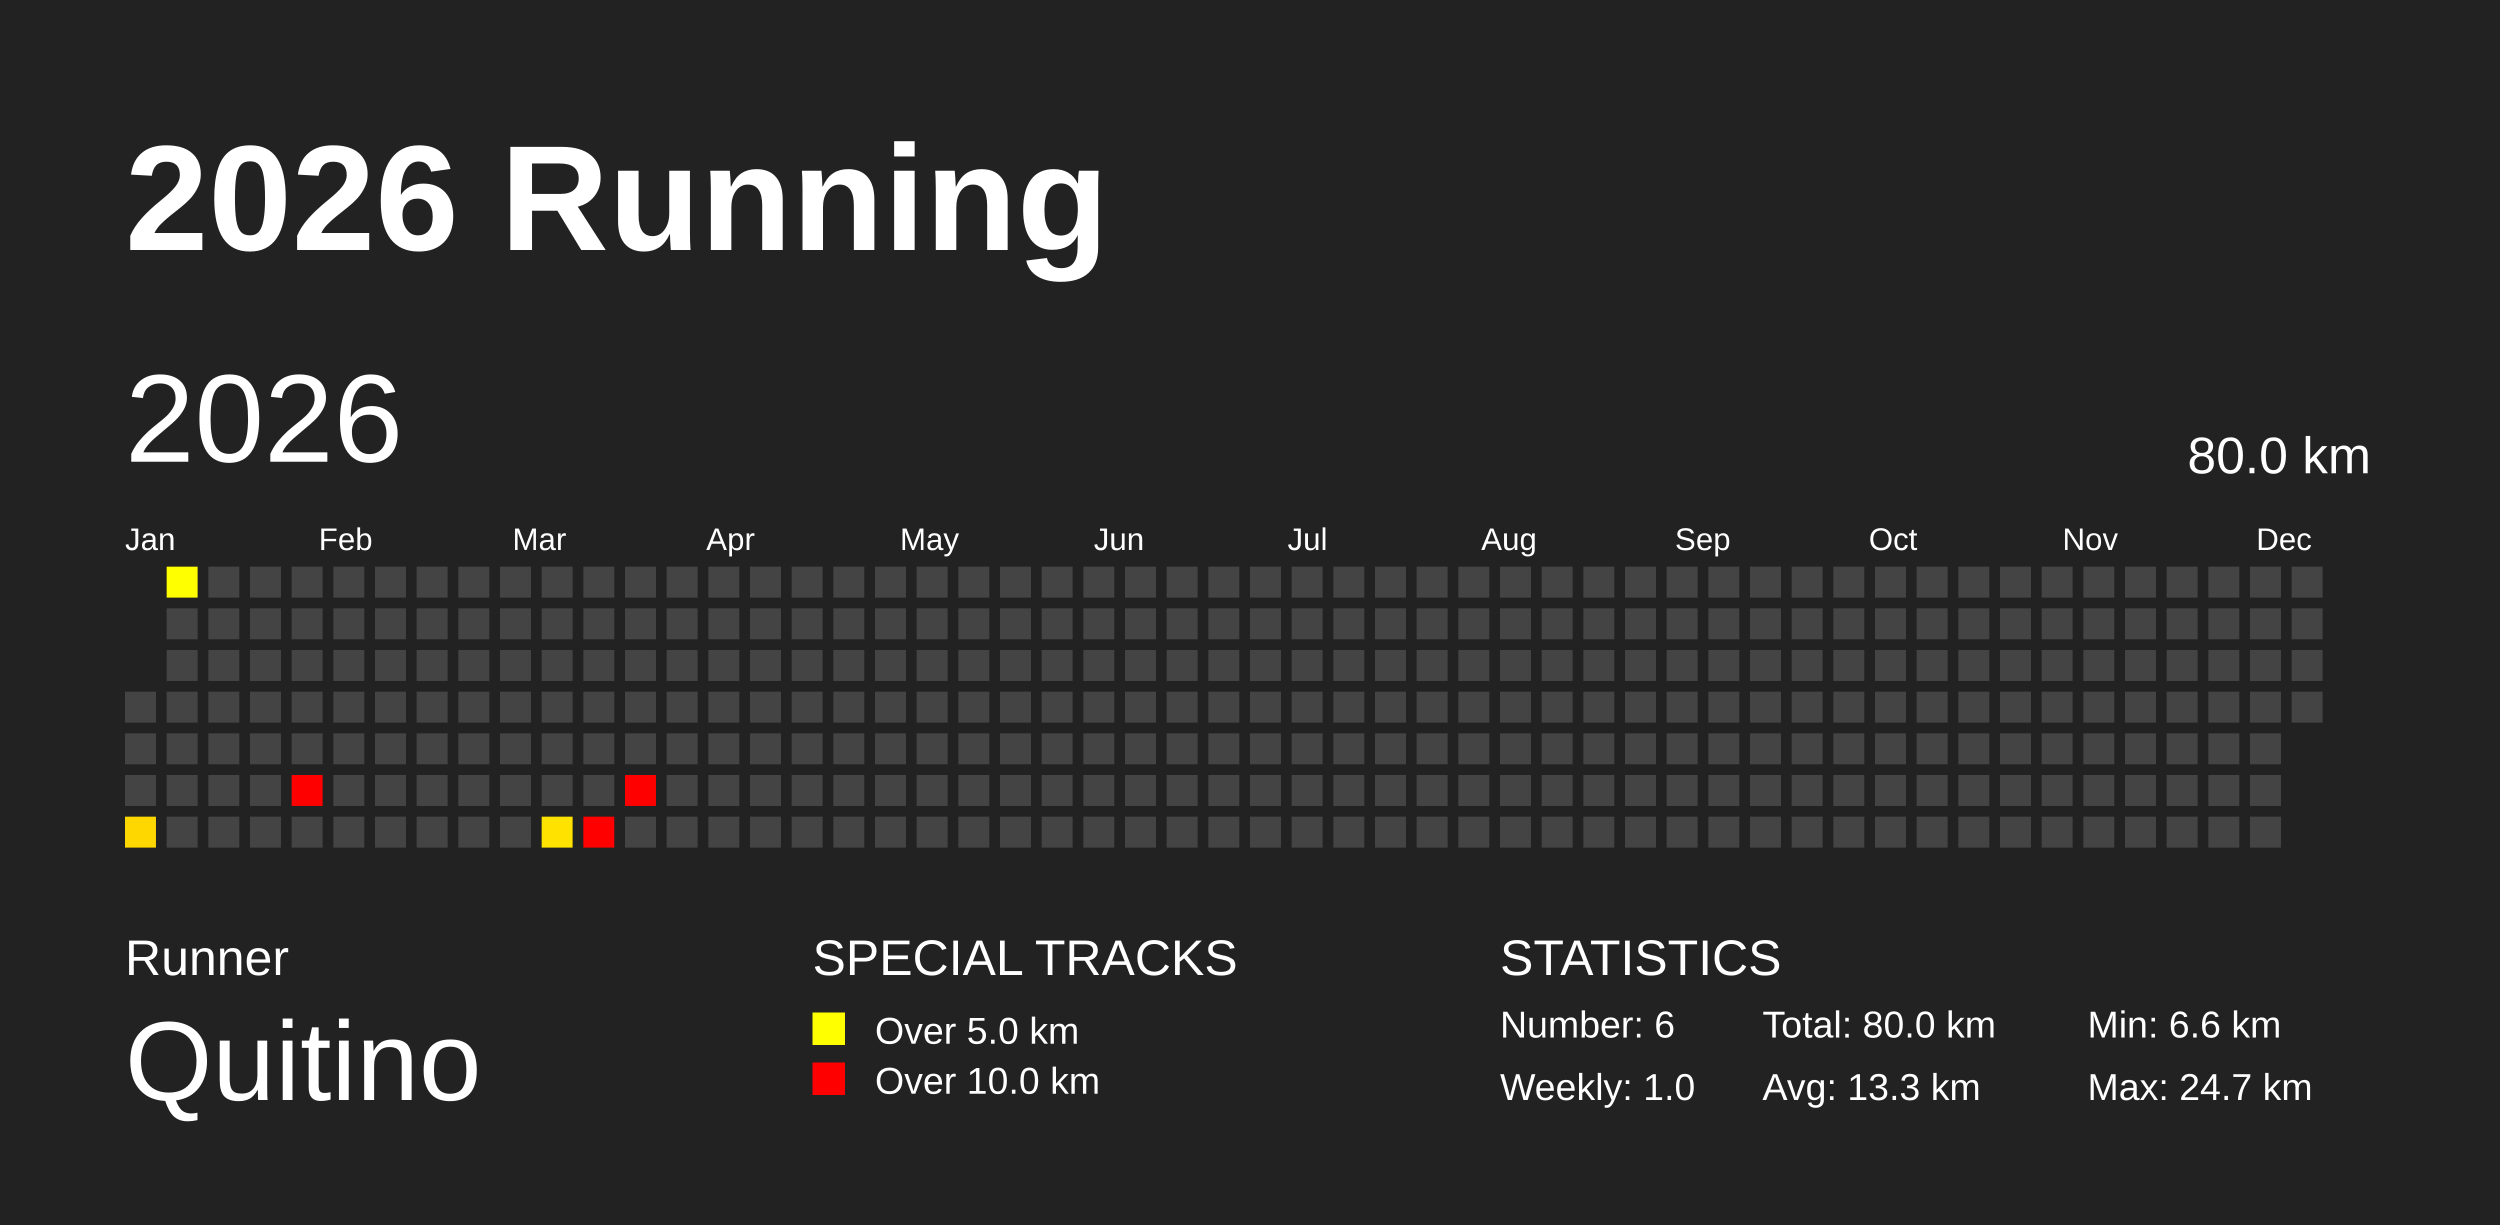
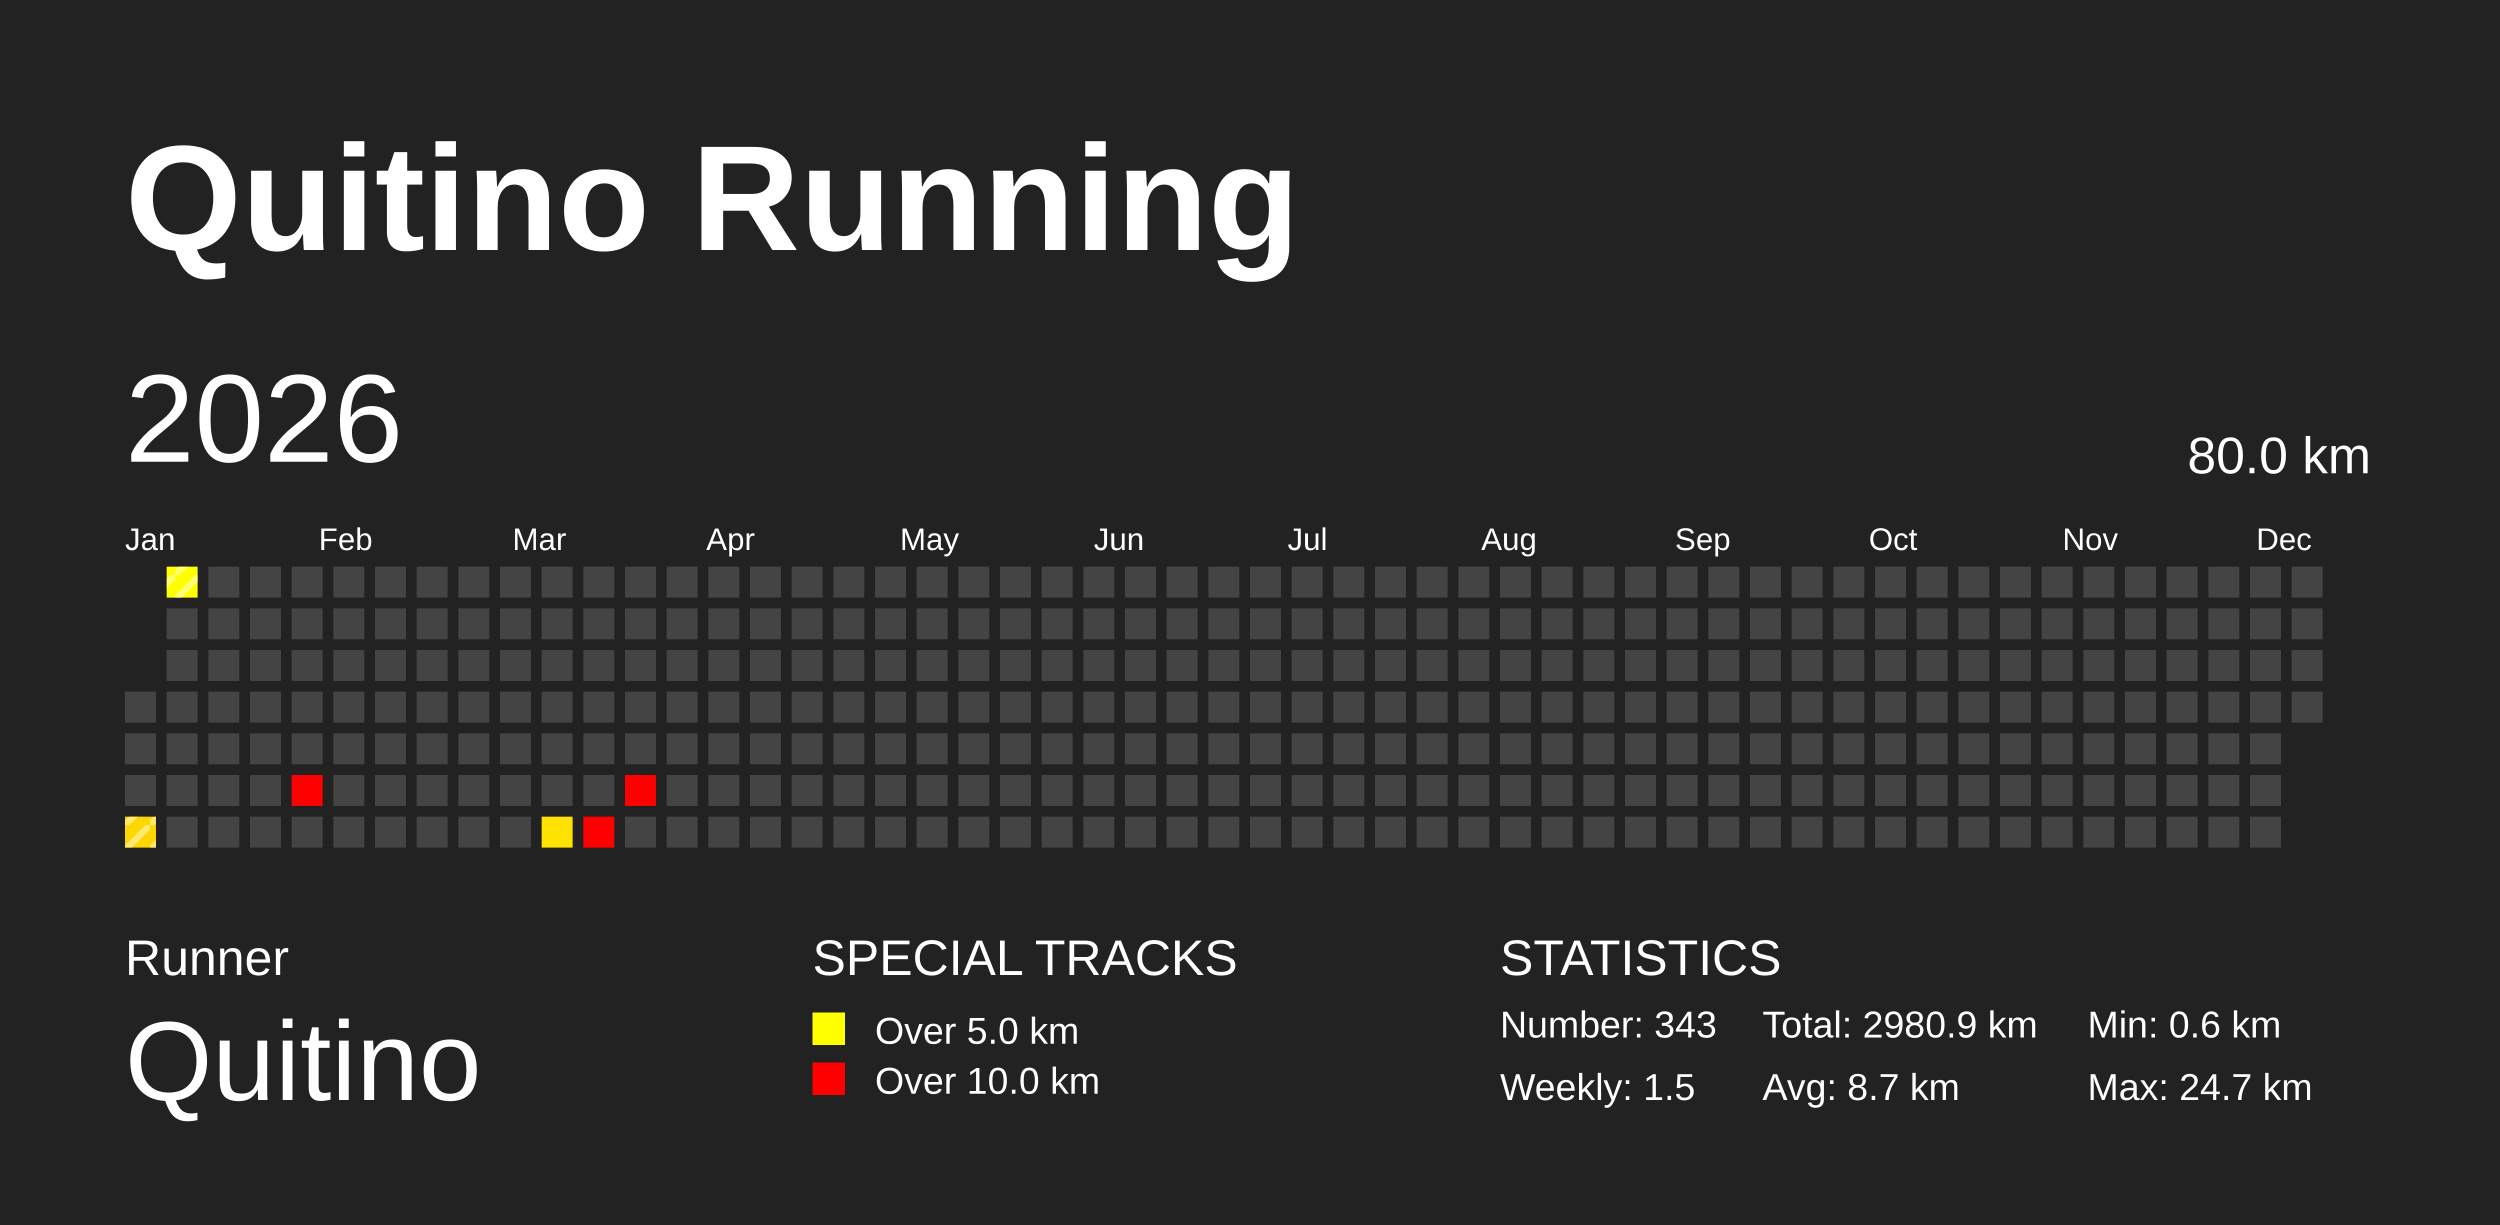
<svg xmlns="http://www.w3.org/2000/svg" baseProfile="full" height="98mm" version="1.1" viewBox="0,0,200,98" width="200mm">
-   <defs />
+   <defs>
+     <pattern height="2" id="indoor-stripe" patternUnits="userSpaceOnUse" width="2">
+       <line stroke="white" stroke-opacity="0.45" stroke-width="0.5" x1="0" x2="2" y1="2" y2="0" />
+     </pattern>
+   </defs>
  <rect fill="#222222" height="98" width="200" x="0" y="0" />
-   <text fill="#FFFFFF" style="font-size:12px; font-family:Arial; font-weight:bold;" x="10" y="20">2026 Running</text>
+   <text fill="#FFFFFF" style="font-size:12px; font-family:Arial; font-weight:bold;" x="10" y="20">Quitino Running</text>
  <text fill="#FFFFFF" style="font-size:4px; font-family:Arial" x="10" y="78">Runner</text>
  <text fill="#FFFFFF" style="font-size:9px; font-family:Arial" x="10" y="88">Quitino</text>
  <text fill="#FFFFFF" style="font-size:4px; font-family:Arial" x="65" y="78">SPECIAL TRACKS</text>
  <rect fill="yellow" height="2.6" width="2.6" x="65" y="81" />
  <text fill="#FFFFFF" style="font-size:3px; font-family:Arial" x="70" y="83.5">Over 5.0 km</text>
  <rect fill="red" height="2.6" width="2.6" x="65" y="85" />
  <text fill="#FFFFFF" style="font-size:3px; font-family:Arial" x="70" y="87.5">Over 10.0 km</text>
  <text fill="#FFFFFF" style="font-size:4px; font-family:Arial" x="120" y="78">STATISTICS</text>
-   <text fill="#FFFFFF" style="font-size:3px; font-family:Arial" x="120" y="83">Number: 6</text>
-   <text fill="#FFFFFF" style="font-size:3px; font-family:Arial" x="120" y="88">Weekly: 1.0</text>
-   <text fill="#FFFFFF" style="font-size:3px; font-family:Arial" x="141" y="83">Total: 80.0 km</text>
-   <text fill="#FFFFFF" style="font-size:3px; font-family:Arial" x="141" y="88">Avg: 13.3 km</text>
-   <text fill="#FFFFFF" style="font-size:3px; font-family:Arial" x="167" y="83">Min: 6.6 km</text>
+   <text fill="#FFFFFF" style="font-size:3px; font-family:Arial" x="120" y="83">Number: 343</text>
+   <text fill="#FFFFFF" style="font-size:3px; font-family:Arial" x="120" y="88">Weekly: 1.5</text>
+   <text fill="#FFFFFF" style="font-size:3px; font-family:Arial" x="141" y="83">Total: 2980.9 km</text>
+   <text fill="#FFFFFF" style="font-size:3px; font-family:Arial" x="141" y="88">Avg: 8.7 km</text>
+   <text fill="#FFFFFF" style="font-size:3px; font-family:Arial" x="167" y="83">Min: 0.6 km</text>
  <text fill="#FFFFFF" style="font-size:3px; font-family:Arial" x="167" y="88">Max: 24.7 km</text>
  <text dominant-baseline="hanging" fill="#FFFFFF" style="font-size:10.0px; font-family:Arial;" x="10" y="30">2026</text>
  <text dominant-baseline="hanging" fill="#FFFFFF" style="font-size:4.125px; font-family:Arial;" x="175" y="35">80.0 km</text>
  <text fill="#FFFFFF" style="font-size:2.5px; font-family:Arial" x="10.0" y="44">Jan</text>
  <text fill="#FFFFFF" style="font-size:2.5px; font-family:Arial" x="25.5" y="44">Feb</text>
  <text fill="#FFFFFF" style="font-size:2.5px; font-family:Arial" x="41.0" y="44">Mar</text>
  <text fill="#FFFFFF" style="font-size:2.5px; font-family:Arial" x="56.5" y="44">Apr</text>
  <text fill="#FFFFFF" style="font-size:2.5px; font-family:Arial" x="72.0" y="44">May</text>
  <text fill="#FFFFFF" style="font-size:2.5px; font-family:Arial" x="87.5" y="44">Jun</text>
  <text fill="#FFFFFF" style="font-size:2.5px; font-family:Arial" x="103.0" y="44">Jul</text>
  <text fill="#FFFFFF" style="font-size:2.5px; font-family:Arial" x="118.5" y="44">Aug</text>
  <text fill="#FFFFFF" style="font-size:2.5px; font-family:Arial" x="134.0" y="44">Sep</text>
  <text fill="#FFFFFF" style="font-size:2.5px; font-family:Arial" x="149.5" y="44">Oct</text>
  <text fill="#FFFFFF" style="font-size:2.5px; font-family:Arial" x="165.0" y="44">Nov</text>
  <text fill="#FFFFFF" style="font-size:2.5px; font-family:Arial" x="180.5" y="44">Dec</text>
  <rect fill="#444444" height="2.476" width="2.476" x="10" y="55.333" />
  <rect fill="#444444" height="2.476" width="2.476" x="10" y="58.667" />
  <rect fill="#444444" height="2.476" width="2.476" x="10" y="62" />
  <rect fill="#ffd700" height="2.476" width="2.476" x="10" y="65.333" />
+   <rect fill="url(#indoor-stripe)" height="2.476" width="2.476" x="10" y="65.333" />
  <rect fill="#ffff00" height="2.476" width="2.476" x="13.333" y="45.333" />
+   <rect fill="url(#indoor-stripe)" height="2.476" width="2.476" x="13.333" y="45.333" />
  <rect fill="#444444" height="2.476" width="2.476" x="13.333" y="48.667" />
  <rect fill="#444444" height="2.476" width="2.476" x="13.333" y="52" />
  <rect fill="#444444" height="2.476" width="2.476" x="13.333" y="55.333" />
  <rect fill="#444444" height="2.476" width="2.476" x="13.333" y="58.667" />
  <rect fill="#444444" height="2.476" width="2.476" x="13.333" y="62" />
  <rect fill="#444444" height="2.476" width="2.476" x="13.333" y="65.333" />
  <rect fill="#444444" height="2.476" width="2.476" x="16.667" y="45.333" />
  <rect fill="#444444" height="2.476" width="2.476" x="16.667" y="48.667" />
  <rect fill="#444444" height="2.476" width="2.476" x="16.667" y="52" />
  <rect fill="#444444" height="2.476" width="2.476" x="16.667" y="55.333" />
  <rect fill="#444444" height="2.476" width="2.476" x="16.667" y="58.667" />
  <rect fill="#444444" height="2.476" width="2.476" x="16.667" y="62" />
  <rect fill="#444444" height="2.476" width="2.476" x="16.667" y="65.333" />
  <rect fill="#444444" height="2.476" width="2.476" x="20.0" y="45.333" />
  <rect fill="#444444" height="2.476" width="2.476" x="20.0" y="48.667" />
  <rect fill="#444444" height="2.476" width="2.476" x="20.0" y="52" />
  <rect fill="#444444" height="2.476" width="2.476" x="20.0" y="55.333" />
  <rect fill="#444444" height="2.476" width="2.476" x="20.0" y="58.667" />
  <rect fill="#444444" height="2.476" width="2.476" x="20.0" y="62" />
  <rect fill="#444444" height="2.476" width="2.476" x="20.0" y="65.333" />
  <rect fill="#444444" height="2.476" width="2.476" x="23.333" y="45.333" />
  <rect fill="#444444" height="2.476" width="2.476" x="23.333" y="48.667" />
  <rect fill="#444444" height="2.476" width="2.476" x="23.333" y="52" />
  <rect fill="#444444" height="2.476" width="2.476" x="23.333" y="55.333" />
  <rect fill="#444444" height="2.476" width="2.476" x="23.333" y="58.667" />
  <rect fill="red" height="2.476" width="2.476" x="23.333" y="62" />
  <rect fill="#444444" height="2.476" width="2.476" x="23.333" y="65.333" />
  <rect fill="#444444" height="2.476" width="2.476" x="26.667" y="45.333" />
  <rect fill="#444444" height="2.476" width="2.476" x="26.667" y="48.667" />
  <rect fill="#444444" height="2.476" width="2.476" x="26.667" y="52" />
  <rect fill="#444444" height="2.476" width="2.476" x="26.667" y="55.333" />
  <rect fill="#444444" height="2.476" width="2.476" x="26.667" y="58.667" />
  <rect fill="#444444" height="2.476" width="2.476" x="26.667" y="62" />
  <rect fill="#444444" height="2.476" width="2.476" x="26.667" y="65.333" />
  <rect fill="#444444" height="2.476" width="2.476" x="30" y="45.333" />
  <rect fill="#444444" height="2.476" width="2.476" x="30" y="48.667" />
  <rect fill="#444444" height="2.476" width="2.476" x="30" y="52" />
  <rect fill="#444444" height="2.476" width="2.476" x="30" y="55.333" />
  <rect fill="#444444" height="2.476" width="2.476" x="30" y="58.667" />
  <rect fill="#444444" height="2.476" width="2.476" x="30" y="62" />
  <rect fill="#444444" height="2.476" width="2.476" x="30" y="65.333" />
  <rect fill="#444444" height="2.476" width="2.476" x="33.333" y="45.333" />
  <rect fill="#444444" height="2.476" width="2.476" x="33.333" y="48.667" />
  <rect fill="#444444" height="2.476" width="2.476" x="33.333" y="52" />
  <rect fill="#444444" height="2.476" width="2.476" x="33.333" y="55.333" />
  <rect fill="#444444" height="2.476" width="2.476" x="33.333" y="58.667" />
  <rect fill="#444444" height="2.476" width="2.476" x="33.333" y="62" />
  <rect fill="#444444" height="2.476" width="2.476" x="33.333" y="65.333" />
  <rect fill="#444444" height="2.476" width="2.476" x="36.667" y="45.333" />
  <rect fill="#444444" height="2.476" width="2.476" x="36.667" y="48.667" />
  <rect fill="#444444" height="2.476" width="2.476" x="36.667" y="52" />
  <rect fill="#444444" height="2.476" width="2.476" x="36.667" y="55.333" />
  <rect fill="#444444" height="2.476" width="2.476" x="36.667" y="58.667" />
  <rect fill="#444444" height="2.476" width="2.476" x="36.667" y="62" />
  <rect fill="#444444" height="2.476" width="2.476" x="36.667" y="65.333" />
  <rect fill="#444444" height="2.476" width="2.476" x="40.0" y="45.333" />
  <rect fill="#444444" height="2.476" width="2.476" x="40.0" y="48.667" />
  <rect fill="#444444" height="2.476" width="2.476" x="40.0" y="52" />
  <rect fill="#444444" height="2.476" width="2.476" x="40.0" y="55.333" />
  <rect fill="#444444" height="2.476" width="2.476" x="40.0" y="58.667" />
  <rect fill="#444444" height="2.476" width="2.476" x="40.0" y="62" />
  <rect fill="#444444" height="2.476" width="2.476" x="40.0" y="65.333" />
  <rect fill="#444444" height="2.476" width="2.476" x="43.333" y="45.333" />
  <rect fill="#444444" height="2.476" width="2.476" x="43.333" y="48.667" />
  <rect fill="#444444" height="2.476" width="2.476" x="43.333" y="52" />
  <rect fill="#444444" height="2.476" width="2.476" x="43.333" y="55.333" />
  <rect fill="#444444" height="2.476" width="2.476" x="43.333" y="58.667" />
  <rect fill="#444444" height="2.476" width="2.476" x="43.333" y="62" />
  <rect fill="#ffe200" height="2.476" width="2.476" x="43.333" y="65.333" />
  <rect fill="#444444" height="2.476" width="2.476" x="46.667" y="45.333" />
  <rect fill="#444444" height="2.476" width="2.476" x="46.667" y="48.667" />
  <rect fill="#444444" height="2.476" width="2.476" x="46.667" y="52" />
  <rect fill="#444444" height="2.476" width="2.476" x="46.667" y="55.333" />
  <rect fill="#444444" height="2.476" width="2.476" x="46.667" y="58.667" />
  <rect fill="#444444" height="2.476" width="2.476" x="46.667" y="62" />
  <rect fill="red" height="2.476" width="2.476" x="46.667" y="65.333" />
  <rect fill="#444444" height="2.476" width="2.476" x="50" y="45.333" />
  <rect fill="#444444" height="2.476" width="2.476" x="50" y="48.667" />
  <rect fill="#444444" height="2.476" width="2.476" x="50" y="52" />
  <rect fill="#444444" height="2.476" width="2.476" x="50" y="55.333" />
  <rect fill="#444444" height="2.476" width="2.476" x="50" y="58.667" />
  <rect fill="red" height="2.476" width="2.476" x="50" y="62" />
  <rect fill="#444444" height="2.476" width="2.476" x="50" y="65.333" />
  <rect fill="#444444" height="2.476" width="2.476" x="53.333" y="45.333" />
  <rect fill="#444444" height="2.476" width="2.476" x="53.333" y="48.667" />
  <rect fill="#444444" height="2.476" width="2.476" x="53.333" y="52" />
  <rect fill="#444444" height="2.476" width="2.476" x="53.333" y="55.333" />
  <rect fill="#444444" height="2.476" width="2.476" x="53.333" y="58.667" />
  <rect fill="#444444" height="2.476" width="2.476" x="53.333" y="62" />
  <rect fill="#444444" height="2.476" width="2.476" x="53.333" y="65.333" />
  <rect fill="#444444" height="2.476" width="2.476" x="56.667" y="45.333" />
  <rect fill="#444444" height="2.476" width="2.476" x="56.667" y="48.667" />
  <rect fill="#444444" height="2.476" width="2.476" x="56.667" y="52" />
  <rect fill="#444444" height="2.476" width="2.476" x="56.667" y="55.333" />
  <rect fill="#444444" height="2.476" width="2.476" x="56.667" y="58.667" />
  <rect fill="#444444" height="2.476" width="2.476" x="56.667" y="62" />
  <rect fill="#444444" height="2.476" width="2.476" x="56.667" y="65.333" />
  <rect fill="#444444" height="2.476" width="2.476" x="60" y="45.333" />
  <rect fill="#444444" height="2.476" width="2.476" x="60" y="48.667" />
  <rect fill="#444444" height="2.476" width="2.476" x="60" y="52" />
  <rect fill="#444444" height="2.476" width="2.476" x="60" y="55.333" />
  <rect fill="#444444" height="2.476" width="2.476" x="60" y="58.667" />
  <rect fill="#444444" height="2.476" width="2.476" x="60" y="62" />
  <rect fill="#444444" height="2.476" width="2.476" x="60" y="65.333" />
  <rect fill="#444444" height="2.476" width="2.476" x="63.333" y="45.333" />
  <rect fill="#444444" height="2.476" width="2.476" x="63.333" y="48.667" />
  <rect fill="#444444" height="2.476" width="2.476" x="63.333" y="52" />
  <rect fill="#444444" height="2.476" width="2.476" x="63.333" y="55.333" />
  <rect fill="#444444" height="2.476" width="2.476" x="63.333" y="58.667" />
  <rect fill="#444444" height="2.476" width="2.476" x="63.333" y="62" />
  <rect fill="#444444" height="2.476" width="2.476" x="63.333" y="65.333" />
  <rect fill="#444444" height="2.476" width="2.476" x="66.667" y="45.333" />
  <rect fill="#444444" height="2.476" width="2.476" x="66.667" y="48.667" />
  <rect fill="#444444" height="2.476" width="2.476" x="66.667" y="52" />
  <rect fill="#444444" height="2.476" width="2.476" x="66.667" y="55.333" />
  <rect fill="#444444" height="2.476" width="2.476" x="66.667" y="58.667" />
  <rect fill="#444444" height="2.476" width="2.476" x="66.667" y="62" />
  <rect fill="#444444" height="2.476" width="2.476" x="66.667" y="65.333" />
  <rect fill="#444444" height="2.476" width="2.476" x="70" y="45.333" />
  <rect fill="#444444" height="2.476" width="2.476" x="70" y="48.667" />
  <rect fill="#444444" height="2.476" width="2.476" x="70" y="52" />
  <rect fill="#444444" height="2.476" width="2.476" x="70" y="55.333" />
  <rect fill="#444444" height="2.476" width="2.476" x="70" y="58.667" />
  <rect fill="#444444" height="2.476" width="2.476" x="70" y="62" />
  <rect fill="#444444" height="2.476" width="2.476" x="70" y="65.333" />
  <rect fill="#444444" height="2.476" width="2.476" x="73.333" y="45.333" />
  <rect fill="#444444" height="2.476" width="2.476" x="73.333" y="48.667" />
  <rect fill="#444444" height="2.476" width="2.476" x="73.333" y="52" />
  <rect fill="#444444" height="2.476" width="2.476" x="73.333" y="55.333" />
  <rect fill="#444444" height="2.476" width="2.476" x="73.333" y="58.667" />
  <rect fill="#444444" height="2.476" width="2.476" x="73.333" y="62" />
  <rect fill="#444444" height="2.476" width="2.476" x="73.333" y="65.333" />
  <rect fill="#444444" height="2.476" width="2.476" x="76.667" y="45.333" />
  <rect fill="#444444" height="2.476" width="2.476" x="76.667" y="48.667" />
  <rect fill="#444444" height="2.476" width="2.476" x="76.667" y="52" />
  <rect fill="#444444" height="2.476" width="2.476" x="76.667" y="55.333" />
  <rect fill="#444444" height="2.476" width="2.476" x="76.667" y="58.667" />
  <rect fill="#444444" height="2.476" width="2.476" x="76.667" y="62" />
  <rect fill="#444444" height="2.476" width="2.476" x="76.667" y="65.333" />
  <rect fill="#444444" height="2.476" width="2.476" x="80.0" y="45.333" />
  <rect fill="#444444" height="2.476" width="2.476" x="80.0" y="48.667" />
  <rect fill="#444444" height="2.476" width="2.476" x="80.0" y="52" />
  <rect fill="#444444" height="2.476" width="2.476" x="80.0" y="55.333" />
  <rect fill="#444444" height="2.476" width="2.476" x="80.0" y="58.667" />
  <rect fill="#444444" height="2.476" width="2.476" x="80.0" y="62" />
  <rect fill="#444444" height="2.476" width="2.476" x="80.0" y="65.333" />
  <rect fill="#444444" height="2.476" width="2.476" x="83.333" y="45.333" />
  <rect fill="#444444" height="2.476" width="2.476" x="83.333" y="48.667" />
  <rect fill="#444444" height="2.476" width="2.476" x="83.333" y="52" />
  <rect fill="#444444" height="2.476" width="2.476" x="83.333" y="55.333" />
  <rect fill="#444444" height="2.476" width="2.476" x="83.333" y="58.667" />
  <rect fill="#444444" height="2.476" width="2.476" x="83.333" y="62" />
  <rect fill="#444444" height="2.476" width="2.476" x="83.333" y="65.333" />
  <rect fill="#444444" height="2.476" width="2.476" x="86.667" y="45.333" />
  <rect fill="#444444" height="2.476" width="2.476" x="86.667" y="48.667" />
  <rect fill="#444444" height="2.476" width="2.476" x="86.667" y="52" />
  <rect fill="#444444" height="2.476" width="2.476" x="86.667" y="55.333" />
  <rect fill="#444444" height="2.476" width="2.476" x="86.667" y="58.667" />
  <rect fill="#444444" height="2.476" width="2.476" x="86.667" y="62" />
  <rect fill="#444444" height="2.476" width="2.476" x="86.667" y="65.333" />
  <rect fill="#444444" height="2.476" width="2.476" x="90" y="45.333" />
  <rect fill="#444444" height="2.476" width="2.476" x="90" y="48.667" />
  <rect fill="#444444" height="2.476" width="2.476" x="90" y="52" />
  <rect fill="#444444" height="2.476" width="2.476" x="90" y="55.333" />
  <rect fill="#444444" height="2.476" width="2.476" x="90" y="58.667" />
  <rect fill="#444444" height="2.476" width="2.476" x="90" y="62" />
  <rect fill="#444444" height="2.476" width="2.476" x="90" y="65.333" />
  <rect fill="#444444" height="2.476" width="2.476" x="93.333" y="45.333" />
  <rect fill="#444444" height="2.476" width="2.476" x="93.333" y="48.667" />
  <rect fill="#444444" height="2.476" width="2.476" x="93.333" y="52" />
  <rect fill="#444444" height="2.476" width="2.476" x="93.333" y="55.333" />
  <rect fill="#444444" height="2.476" width="2.476" x="93.333" y="58.667" />
  <rect fill="#444444" height="2.476" width="2.476" x="93.333" y="62" />
  <rect fill="#444444" height="2.476" width="2.476" x="93.333" y="65.333" />
  <rect fill="#444444" height="2.476" width="2.476" x="96.667" y="45.333" />
  <rect fill="#444444" height="2.476" width="2.476" x="96.667" y="48.667" />
  <rect fill="#444444" height="2.476" width="2.476" x="96.667" y="52" />
  <rect fill="#444444" height="2.476" width="2.476" x="96.667" y="55.333" />
  <rect fill="#444444" height="2.476" width="2.476" x="96.667" y="58.667" />
  <rect fill="#444444" height="2.476" width="2.476" x="96.667" y="62" />
  <rect fill="#444444" height="2.476" width="2.476" x="96.667" y="65.333" />
  <rect fill="#444444" height="2.476" width="2.476" x="100" y="45.333" />
  <rect fill="#444444" height="2.476" width="2.476" x="100" y="48.667" />
  <rect fill="#444444" height="2.476" width="2.476" x="100" y="52" />
  <rect fill="#444444" height="2.476" width="2.476" x="100" y="55.333" />
  <rect fill="#444444" height="2.476" width="2.476" x="100" y="58.667" />
  <rect fill="#444444" height="2.476" width="2.476" x="100" y="62" />
  <rect fill="#444444" height="2.476" width="2.476" x="100" y="65.333" />
  <rect fill="#444444" height="2.476" width="2.476" x="103.333" y="45.333" />
  <rect fill="#444444" height="2.476" width="2.476" x="103.333" y="48.667" />
  <rect fill="#444444" height="2.476" width="2.476" x="103.333" y="52" />
  <rect fill="#444444" height="2.476" width="2.476" x="103.333" y="55.333" />
  <rect fill="#444444" height="2.476" width="2.476" x="103.333" y="58.667" />
  <rect fill="#444444" height="2.476" width="2.476" x="103.333" y="62" />
  <rect fill="#444444" height="2.476" width="2.476" x="103.333" y="65.333" />
  <rect fill="#444444" height="2.476" width="2.476" x="106.667" y="45.333" />
  <rect fill="#444444" height="2.476" width="2.476" x="106.667" y="48.667" />
  <rect fill="#444444" height="2.476" width="2.476" x="106.667" y="52" />
  <rect fill="#444444" height="2.476" width="2.476" x="106.667" y="55.333" />
  <rect fill="#444444" height="2.476" width="2.476" x="106.667" y="58.667" />
  <rect fill="#444444" height="2.476" width="2.476" x="106.667" y="62" />
  <rect fill="#444444" height="2.476" width="2.476" x="106.667" y="65.333" />
  <rect fill="#444444" height="2.476" width="2.476" x="110" y="45.333" />
  <rect fill="#444444" height="2.476" width="2.476" x="110" y="48.667" />
  <rect fill="#444444" height="2.476" width="2.476" x="110" y="52" />
  <rect fill="#444444" height="2.476" width="2.476" x="110" y="55.333" />
  <rect fill="#444444" height="2.476" width="2.476" x="110" y="58.667" />
  <rect fill="#444444" height="2.476" width="2.476" x="110" y="62" />
  <rect fill="#444444" height="2.476" width="2.476" x="110" y="65.333" />
  <rect fill="#444444" height="2.476" width="2.476" x="113.333" y="45.333" />
  <rect fill="#444444" height="2.476" width="2.476" x="113.333" y="48.667" />
  <rect fill="#444444" height="2.476" width="2.476" x="113.333" y="52" />
  <rect fill="#444444" height="2.476" width="2.476" x="113.333" y="55.333" />
  <rect fill="#444444" height="2.476" width="2.476" x="113.333" y="58.667" />
  <rect fill="#444444" height="2.476" width="2.476" x="113.333" y="62" />
  <rect fill="#444444" height="2.476" width="2.476" x="113.333" y="65.333" />
  <rect fill="#444444" height="2.476" width="2.476" x="116.667" y="45.333" />
  <rect fill="#444444" height="2.476" width="2.476" x="116.667" y="48.667" />
  <rect fill="#444444" height="2.476" width="2.476" x="116.667" y="52" />
  <rect fill="#444444" height="2.476" width="2.476" x="116.667" y="55.333" />
  <rect fill="#444444" height="2.476" width="2.476" x="116.667" y="58.667" />
  <rect fill="#444444" height="2.476" width="2.476" x="116.667" y="62" />
  <rect fill="#444444" height="2.476" width="2.476" x="116.667" y="65.333" />
  <rect fill="#444444" height="2.476" width="2.476" x="120" y="45.333" />
  <rect fill="#444444" height="2.476" width="2.476" x="120" y="48.667" />
  <rect fill="#444444" height="2.476" width="2.476" x="120" y="52" />
  <rect fill="#444444" height="2.476" width="2.476" x="120" y="55.333" />
  <rect fill="#444444" height="2.476" width="2.476" x="120" y="58.667" />
  <rect fill="#444444" height="2.476" width="2.476" x="120" y="62" />
  <rect fill="#444444" height="2.476" width="2.476" x="120" y="65.333" />
  <rect fill="#444444" height="2.476" width="2.476" x="123.333" y="45.333" />
  <rect fill="#444444" height="2.476" width="2.476" x="123.333" y="48.667" />
  <rect fill="#444444" height="2.476" width="2.476" x="123.333" y="52" />
  <rect fill="#444444" height="2.476" width="2.476" x="123.333" y="55.333" />
  <rect fill="#444444" height="2.476" width="2.476" x="123.333" y="58.667" />
  <rect fill="#444444" height="2.476" width="2.476" x="123.333" y="62" />
  <rect fill="#444444" height="2.476" width="2.476" x="123.333" y="65.333" />
  <rect fill="#444444" height="2.476" width="2.476" x="126.667" y="45.333" />
  <rect fill="#444444" height="2.476" width="2.476" x="126.667" y="48.667" />
  <rect fill="#444444" height="2.476" width="2.476" x="126.667" y="52" />
  <rect fill="#444444" height="2.476" width="2.476" x="126.667" y="55.333" />
  <rect fill="#444444" height="2.476" width="2.476" x="126.667" y="58.667" />
  <rect fill="#444444" height="2.476" width="2.476" x="126.667" y="62" />
  <rect fill="#444444" height="2.476" width="2.476" x="126.667" y="65.333" />
  <rect fill="#444444" height="2.476" width="2.476" x="130" y="45.333" />
  <rect fill="#444444" height="2.476" width="2.476" x="130" y="48.667" />
  <rect fill="#444444" height="2.476" width="2.476" x="130" y="52" />
  <rect fill="#444444" height="2.476" width="2.476" x="130" y="55.333" />
  <rect fill="#444444" height="2.476" width="2.476" x="130" y="58.667" />
  <rect fill="#444444" height="2.476" width="2.476" x="130" y="62" />
  <rect fill="#444444" height="2.476" width="2.476" x="130" y="65.333" />
  <rect fill="#444444" height="2.476" width="2.476" x="133.333" y="45.333" />
  <rect fill="#444444" height="2.476" width="2.476" x="133.333" y="48.667" />
  <rect fill="#444444" height="2.476" width="2.476" x="133.333" y="52" />
  <rect fill="#444444" height="2.476" width="2.476" x="133.333" y="55.333" />
  <rect fill="#444444" height="2.476" width="2.476" x="133.333" y="58.667" />
  <rect fill="#444444" height="2.476" width="2.476" x="133.333" y="62" />
  <rect fill="#444444" height="2.476" width="2.476" x="133.333" y="65.333" />
  <rect fill="#444444" height="2.476" width="2.476" x="136.667" y="45.333" />
  <rect fill="#444444" height="2.476" width="2.476" x="136.667" y="48.667" />
  <rect fill="#444444" height="2.476" width="2.476" x="136.667" y="52" />
  <rect fill="#444444" height="2.476" width="2.476" x="136.667" y="55.333" />
  <rect fill="#444444" height="2.476" width="2.476" x="136.667" y="58.667" />
  <rect fill="#444444" height="2.476" width="2.476" x="136.667" y="62" />
  <rect fill="#444444" height="2.476" width="2.476" x="136.667" y="65.333" />
  <rect fill="#444444" height="2.476" width="2.476" x="140" y="45.333" />
  <rect fill="#444444" height="2.476" width="2.476" x="140" y="48.667" />
  <rect fill="#444444" height="2.476" width="2.476" x="140" y="52" />
  <rect fill="#444444" height="2.476" width="2.476" x="140" y="55.333" />
  <rect fill="#444444" height="2.476" width="2.476" x="140" y="58.667" />
  <rect fill="#444444" height="2.476" width="2.476" x="140" y="62" />
  <rect fill="#444444" height="2.476" width="2.476" x="140" y="65.333" />
  <rect fill="#444444" height="2.476" width="2.476" x="143.333" y="45.333" />
  <rect fill="#444444" height="2.476" width="2.476" x="143.333" y="48.667" />
  <rect fill="#444444" height="2.476" width="2.476" x="143.333" y="52" />
  <rect fill="#444444" height="2.476" width="2.476" x="143.333" y="55.333" />
  <rect fill="#444444" height="2.476" width="2.476" x="143.333" y="58.667" />
  <rect fill="#444444" height="2.476" width="2.476" x="143.333" y="62" />
  <rect fill="#444444" height="2.476" width="2.476" x="143.333" y="65.333" />
  <rect fill="#444444" height="2.476" width="2.476" x="146.667" y="45.333" />
  <rect fill="#444444" height="2.476" width="2.476" x="146.667" y="48.667" />
  <rect fill="#444444" height="2.476" width="2.476" x="146.667" y="52" />
  <rect fill="#444444" height="2.476" width="2.476" x="146.667" y="55.333" />
  <rect fill="#444444" height="2.476" width="2.476" x="146.667" y="58.667" />
  <rect fill="#444444" height="2.476" width="2.476" x="146.667" y="62" />
  <rect fill="#444444" height="2.476" width="2.476" x="146.667" y="65.333" />
  <rect fill="#444444" height="2.476" width="2.476" x="150.0" y="45.333" />
  <rect fill="#444444" height="2.476" width="2.476" x="150.0" y="48.667" />
  <rect fill="#444444" height="2.476" width="2.476" x="150.0" y="52" />
  <rect fill="#444444" height="2.476" width="2.476" x="150.0" y="55.333" />
  <rect fill="#444444" height="2.476" width="2.476" x="150.0" y="58.667" />
  <rect fill="#444444" height="2.476" width="2.476" x="150.0" y="62" />
  <rect fill="#444444" height="2.476" width="2.476" x="150.0" y="65.333" />
  <rect fill="#444444" height="2.476" width="2.476" x="153.333" y="45.333" />
  <rect fill="#444444" height="2.476" width="2.476" x="153.333" y="48.667" />
  <rect fill="#444444" height="2.476" width="2.476" x="153.333" y="52" />
  <rect fill="#444444" height="2.476" width="2.476" x="153.333" y="55.333" />
  <rect fill="#444444" height="2.476" width="2.476" x="153.333" y="58.667" />
  <rect fill="#444444" height="2.476" width="2.476" x="153.333" y="62" />
  <rect fill="#444444" height="2.476" width="2.476" x="153.333" y="65.333" />
  <rect fill="#444444" height="2.476" width="2.476" x="156.667" y="45.333" />
  <rect fill="#444444" height="2.476" width="2.476" x="156.667" y="48.667" />
  <rect fill="#444444" height="2.476" width="2.476" x="156.667" y="52" />
  <rect fill="#444444" height="2.476" width="2.476" x="156.667" y="55.333" />
  <rect fill="#444444" height="2.476" width="2.476" x="156.667" y="58.667" />
  <rect fill="#444444" height="2.476" width="2.476" x="156.667" y="62" />
  <rect fill="#444444" height="2.476" width="2.476" x="156.667" y="65.333" />
  <rect fill="#444444" height="2.476" width="2.476" x="160" y="45.333" />
  <rect fill="#444444" height="2.476" width="2.476" x="160" y="48.667" />
  <rect fill="#444444" height="2.476" width="2.476" x="160" y="52" />
  <rect fill="#444444" height="2.476" width="2.476" x="160" y="55.333" />
  <rect fill="#444444" height="2.476" width="2.476" x="160" y="58.667" />
  <rect fill="#444444" height="2.476" width="2.476" x="160" y="62" />
  <rect fill="#444444" height="2.476" width="2.476" x="160" y="65.333" />
  <rect fill="#444444" height="2.476" width="2.476" x="163.333" y="45.333" />
  <rect fill="#444444" height="2.476" width="2.476" x="163.333" y="48.667" />
  <rect fill="#444444" height="2.476" width="2.476" x="163.333" y="52" />
  <rect fill="#444444" height="2.476" width="2.476" x="163.333" y="55.333" />
  <rect fill="#444444" height="2.476" width="2.476" x="163.333" y="58.667" />
  <rect fill="#444444" height="2.476" width="2.476" x="163.333" y="62" />
  <rect fill="#444444" height="2.476" width="2.476" x="163.333" y="65.333" />
  <rect fill="#444444" height="2.476" width="2.476" x="166.667" y="45.333" />
  <rect fill="#444444" height="2.476" width="2.476" x="166.667" y="48.667" />
  <rect fill="#444444" height="2.476" width="2.476" x="166.667" y="52" />
  <rect fill="#444444" height="2.476" width="2.476" x="166.667" y="55.333" />
  <rect fill="#444444" height="2.476" width="2.476" x="166.667" y="58.667" />
  <rect fill="#444444" height="2.476" width="2.476" x="166.667" y="62" />
  <rect fill="#444444" height="2.476" width="2.476" x="166.667" y="65.333" />
  <rect fill="#444444" height="2.476" width="2.476" x="170" y="45.333" />
  <rect fill="#444444" height="2.476" width="2.476" x="170" y="48.667" />
  <rect fill="#444444" height="2.476" width="2.476" x="170" y="52" />
  <rect fill="#444444" height="2.476" width="2.476" x="170" y="55.333" />
  <rect fill="#444444" height="2.476" width="2.476" x="170" y="58.667" />
  <rect fill="#444444" height="2.476" width="2.476" x="170" y="62" />
  <rect fill="#444444" height="2.476" width="2.476" x="170" y="65.333" />
  <rect fill="#444444" height="2.476" width="2.476" x="173.333" y="45.333" />
  <rect fill="#444444" height="2.476" width="2.476" x="173.333" y="48.667" />
  <rect fill="#444444" height="2.476" width="2.476" x="173.333" y="52" />
  <rect fill="#444444" height="2.476" width="2.476" x="173.333" y="55.333" />
  <rect fill="#444444" height="2.476" width="2.476" x="173.333" y="58.667" />
  <rect fill="#444444" height="2.476" width="2.476" x="173.333" y="62" />
  <rect fill="#444444" height="2.476" width="2.476" x="173.333" y="65.333" />
  <rect fill="#444444" height="2.476" width="2.476" x="176.667" y="45.333" />
  <rect fill="#444444" height="2.476" width="2.476" x="176.667" y="48.667" />
  <rect fill="#444444" height="2.476" width="2.476" x="176.667" y="52" />
  <rect fill="#444444" height="2.476" width="2.476" x="176.667" y="55.333" />
  <rect fill="#444444" height="2.476" width="2.476" x="176.667" y="58.667" />
  <rect fill="#444444" height="2.476" width="2.476" x="176.667" y="62" />
  <rect fill="#444444" height="2.476" width="2.476" x="176.667" y="65.333" />
  <rect fill="#444444" height="2.476" width="2.476" x="180" y="45.333" />
  <rect fill="#444444" height="2.476" width="2.476" x="180" y="48.667" />
  <rect fill="#444444" height="2.476" width="2.476" x="180" y="52" />
  <rect fill="#444444" height="2.476" width="2.476" x="180" y="55.333" />
  <rect fill="#444444" height="2.476" width="2.476" x="180" y="58.667" />
  <rect fill="#444444" height="2.476" width="2.476" x="180" y="62" />
  <rect fill="#444444" height="2.476" width="2.476" x="180" y="65.333" />
  <rect fill="#444444" height="2.476" width="2.476" x="183.333" y="45.333" />
  <rect fill="#444444" height="2.476" width="2.476" x="183.333" y="48.667" />
  <rect fill="#444444" height="2.476" width="2.476" x="183.333" y="52" />
  <rect fill="#444444" height="2.476" width="2.476" x="183.333" y="55.333" />
</svg>
